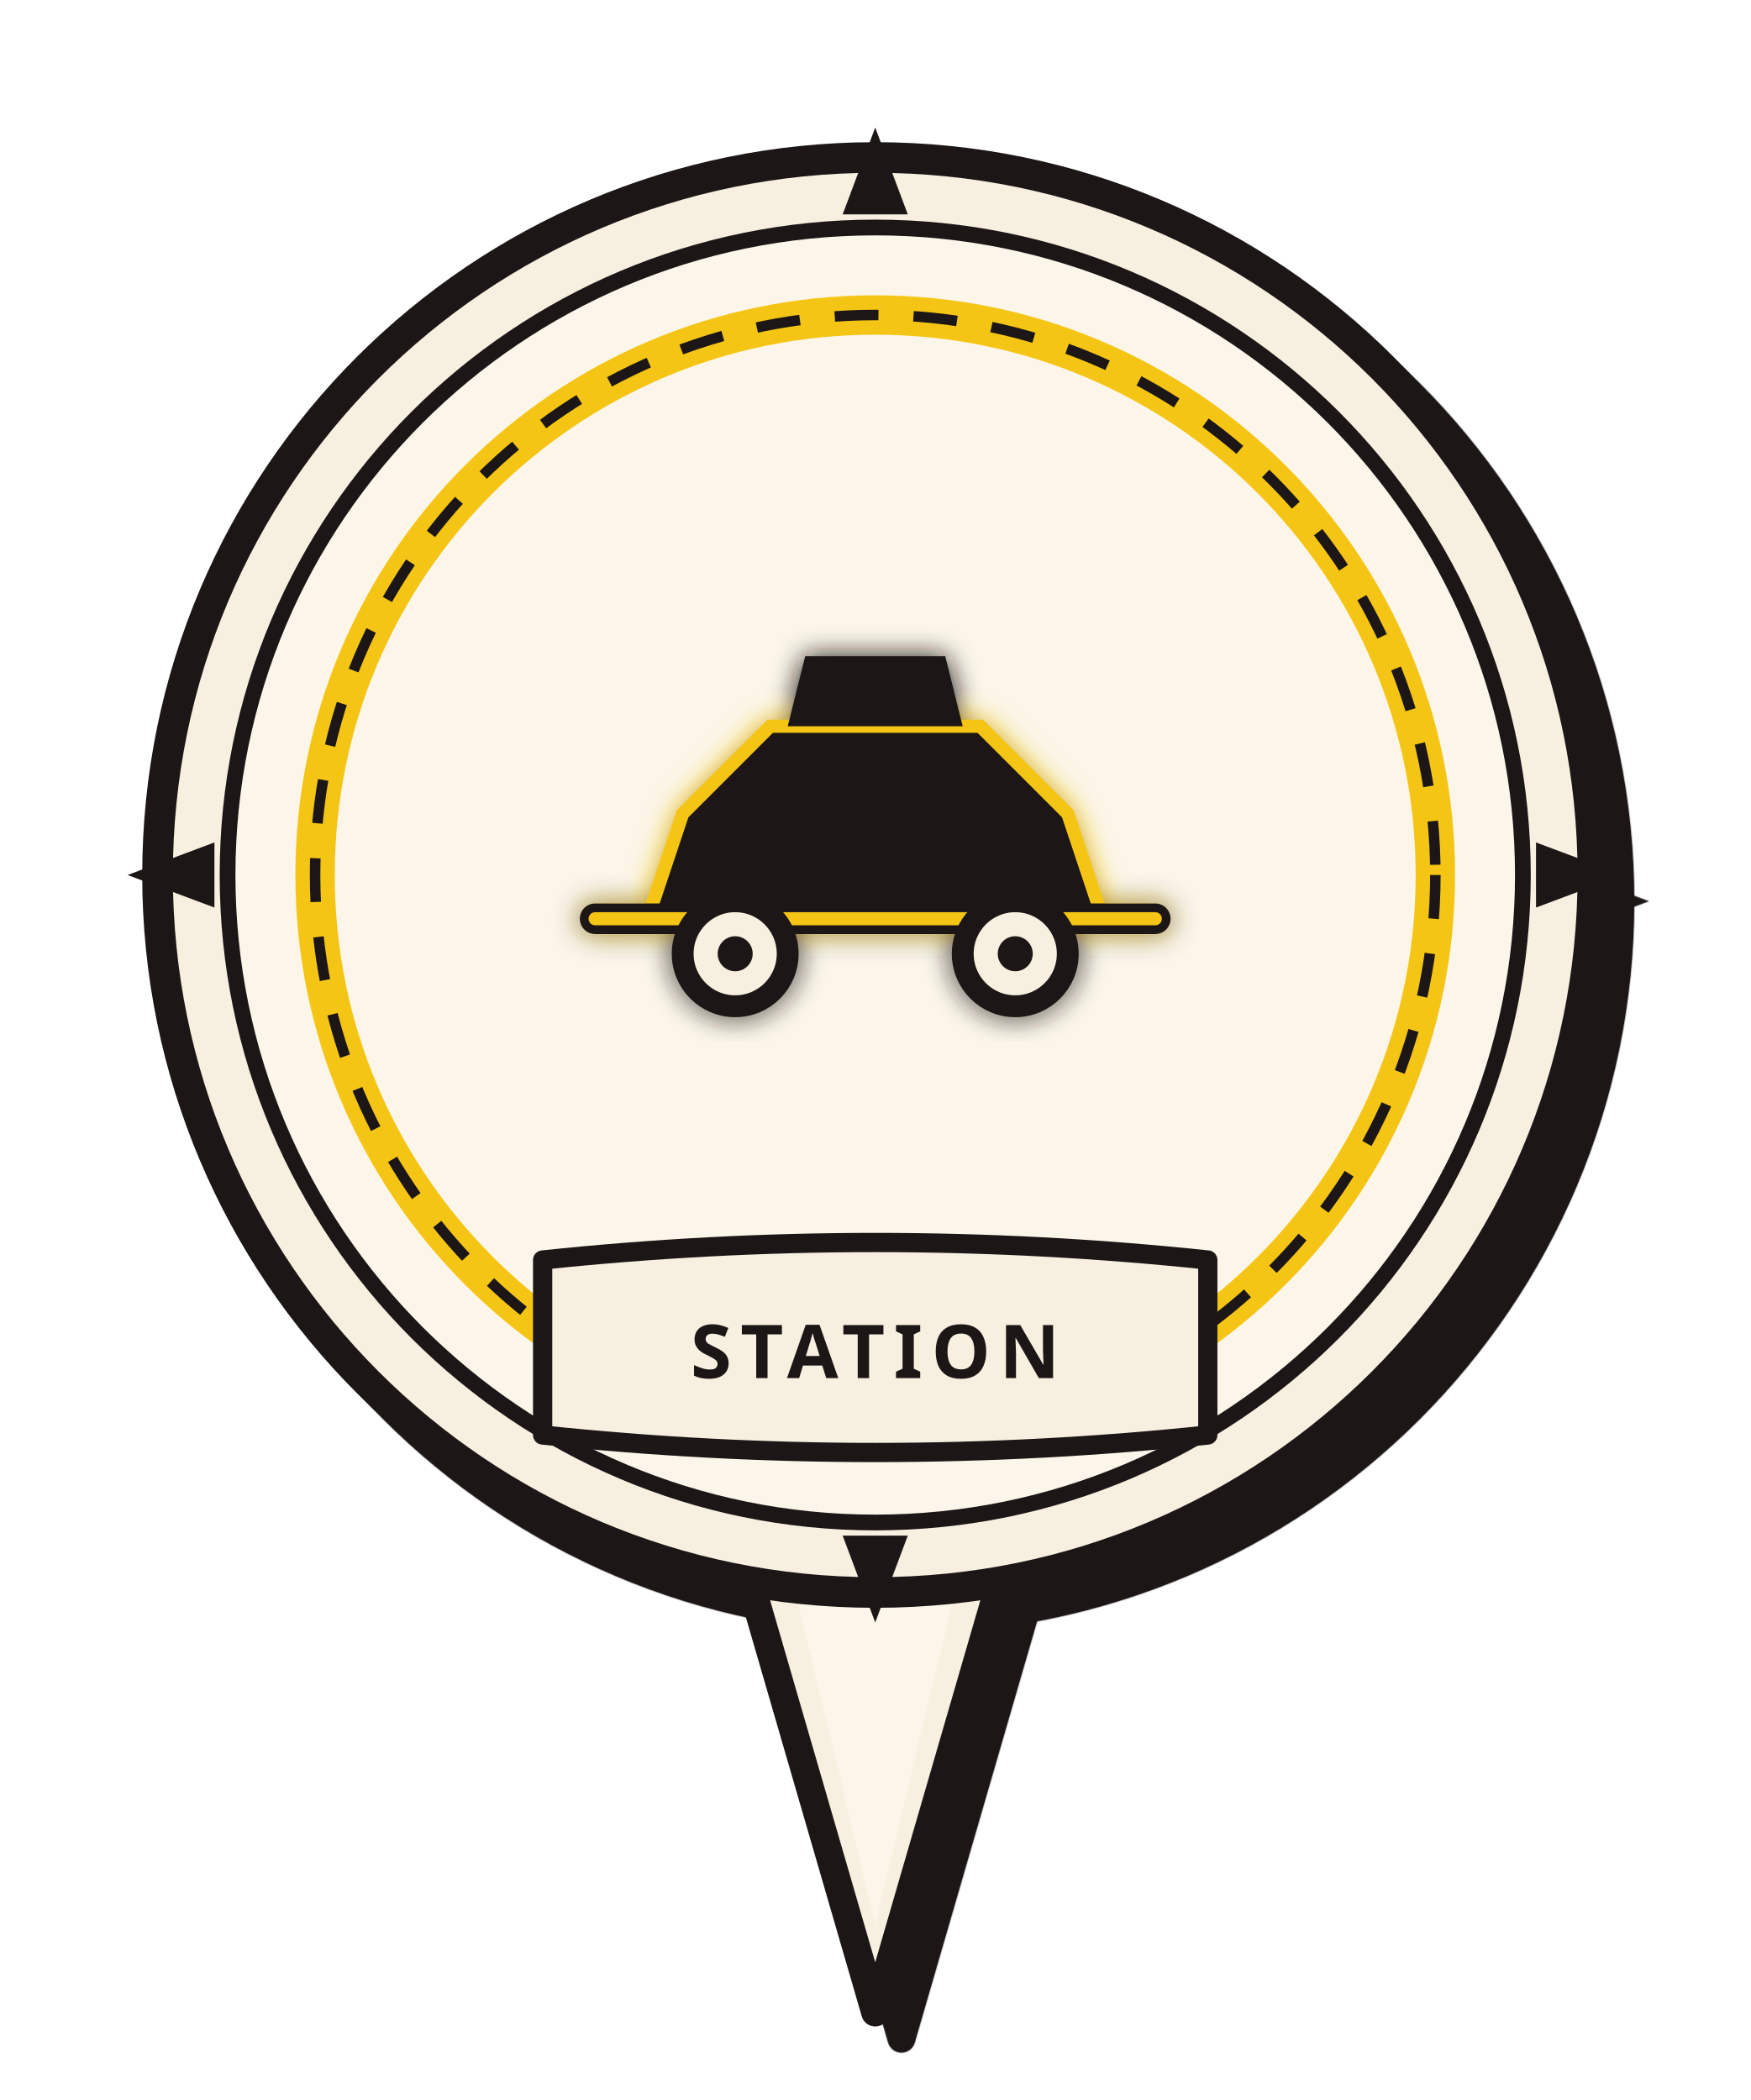
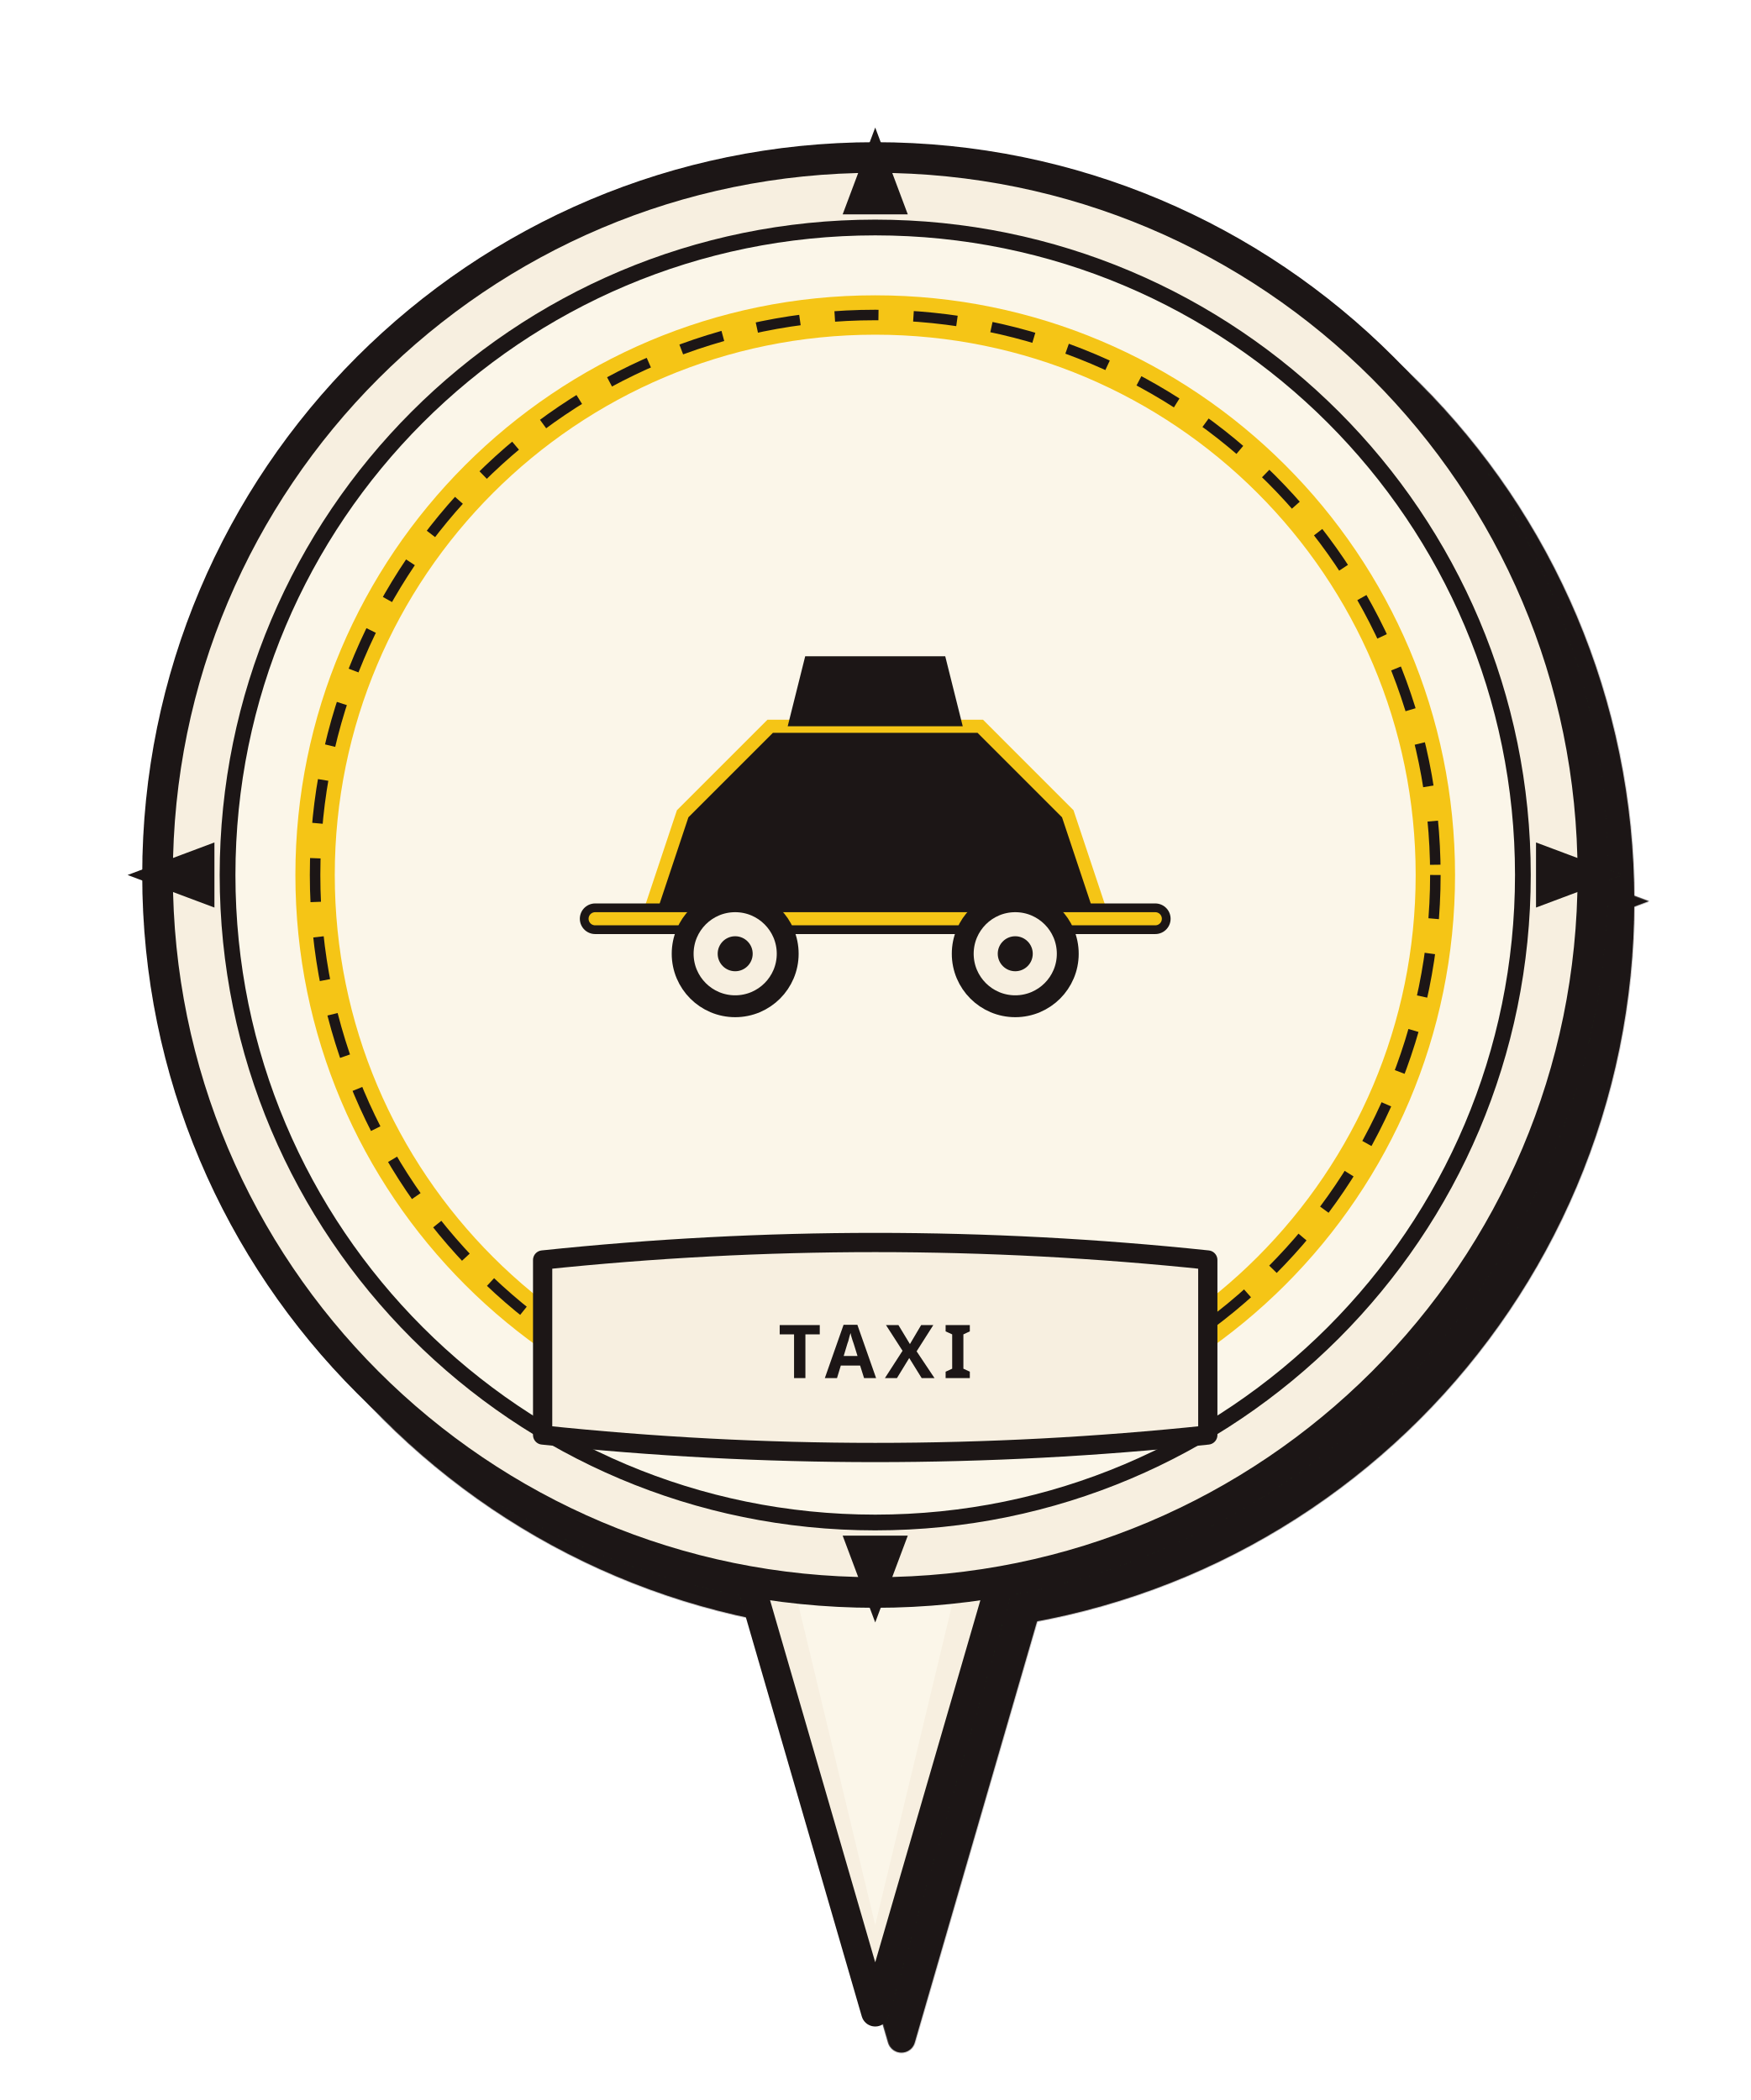
<svg xmlns="http://www.w3.org/2000/svg" viewBox="0 0 200 240" width="100%" height="100%">
  <defs>
    <filter id="comicShadow" x="-20%" y="-20%" width="150%" height="150%">
-       <feDropShadow dx="3" dy="3" stdDeviation="0" flood-color="#1C1917" flood-opacity="1" />
-     </filter>
-     <filter id="glowFilter">
-       <feGaussianBlur stdDeviation="1.5" result="blur" />
-       <feMerge>
-         <feMergeNode in="blur" />
-         <feMergeNode in="SourceGraphic" />
-       </feMerge>
+       <feDropShadow id="station-shadow" dx="3" dy="3" stdDeviation="0" flood-color="#1C1917" flood-opacity="1" />
    </filter>
  </defs>
  <g filter="url(#comicShadow)">
    <polygon points="100,230 82,168 118,168" fill="#F7EFE0" stroke="#1C1917" stroke-width="3.2" stroke-linejoin="round" />
-     <polygon points="100,220 88,170 112,170" fill="#FBF6E9" />
+     <polygon id="station-pin-inner" points="100,220 88,170 112,170" fill="#FBF6E9" />
    <circle cx="100" cy="100" r="82" fill="#F7EFE0" stroke="#1C1917" stroke-width="3.5" />
    <circle cx="100" cy="100" r="74" fill="#FBF6E9" stroke="#1C1917" stroke-width="1.8" />
-     <circle cx="100" cy="100" r="64" fill="none" stroke="#F5C518" stroke-width="4.5" stroke-linecap="round" />
+     <circle id="station-accent" cx="100" cy="100" r="64" fill="none" stroke="#F5C518" stroke-width="4.5" stroke-linecap="round" />
    <circle cx="100" cy="100" r="64" fill="none" stroke="#1C1917" stroke-width="1.2" stroke-dasharray="5,4" />
    <g fill="#1C1917" stroke="#1C1917" stroke-width="1">
      <path d="M 100,16 L 103,24 L 97,24 Z" />
      <path d="M 100,184 L 103,176 L 97,176 Z" />
      <path d="M 16,100 L 24,103 L 24,97 Z" />
      <path d="M 184,100 L 176,103 L 176,97 Z" />
    </g>
-     <g transform="translate(100, 95)" filter="url(#glowFilter)">
+     <g id="station-glyph" transform="translate(100, 95)">
      <path d="M -26,10 L -22,-2 L -12,-12 L 12,-12 L 22,-2 L 26,10 Z" fill="#1C1917" stroke="#F5C518" stroke-width="1.5" />
      <path d="M -10,-12 L -8,-20 L 8,-20 L 10,-12 Z" fill="#1C1917" />
      <line x1="-32" y1="10" x2="32" y2="10" stroke="#1C1917" stroke-width="3.5" stroke-linecap="round" />
      <line x1="-32" y1="10" x2="32" y2="10" stroke="#F5C518" stroke-width="1.5" stroke-linecap="round" />
      <circle cx="-16" cy="14" r="6" fill="#F7EFE0" stroke="#1C1917" stroke-width="2.5" />
      <circle cx="16" cy="14" r="6" fill="#F7EFE0" stroke="#1C1917" stroke-width="2.5" />
      <circle cx="-16" cy="14" r="2" fill="#1C1917" />
      <circle cx="16" cy="14" r="2" fill="#1C1917" />
    </g>
    <g transform="translate(100, 154)">
-       <path d="M -38,-10 Q 0,-14 38,-10 Q 38,10 38,10 Q 0,14 -38,10 Z" fill="#F7EFE0" stroke="#1C1917" stroke-width="2.2" stroke-linejoin="round" />
-       <text x="0" y="3.5" font-family="'Comic Neue', 'Patrick Hand', 'Arial Rounded MT Bold', sans-serif" font-size="8.5" font-weight="bold" fill="#1C1917" text-anchor="middle" letter-spacing="1">
-         STATION
+       <path id="station-plate" d="M -38,-10 Q 0,-14 38,-10 Q 38,10 38,10 Q 0,14 -38,10 Z" fill="#F7EFE0" stroke="#1C1917" stroke-width="2.2" stroke-linejoin="round" />
+       <text id="station-label" x="0" y="3.5" font-family="'Comic Neue', 'Patrick Hand', 'Arial Rounded MT Bold', sans-serif" font-size="8.5" font-weight="bold" fill="#1C1917" text-anchor="middle" letter-spacing="1">
+         TAXI
      </text>
    </g>
  </g>
</svg>
